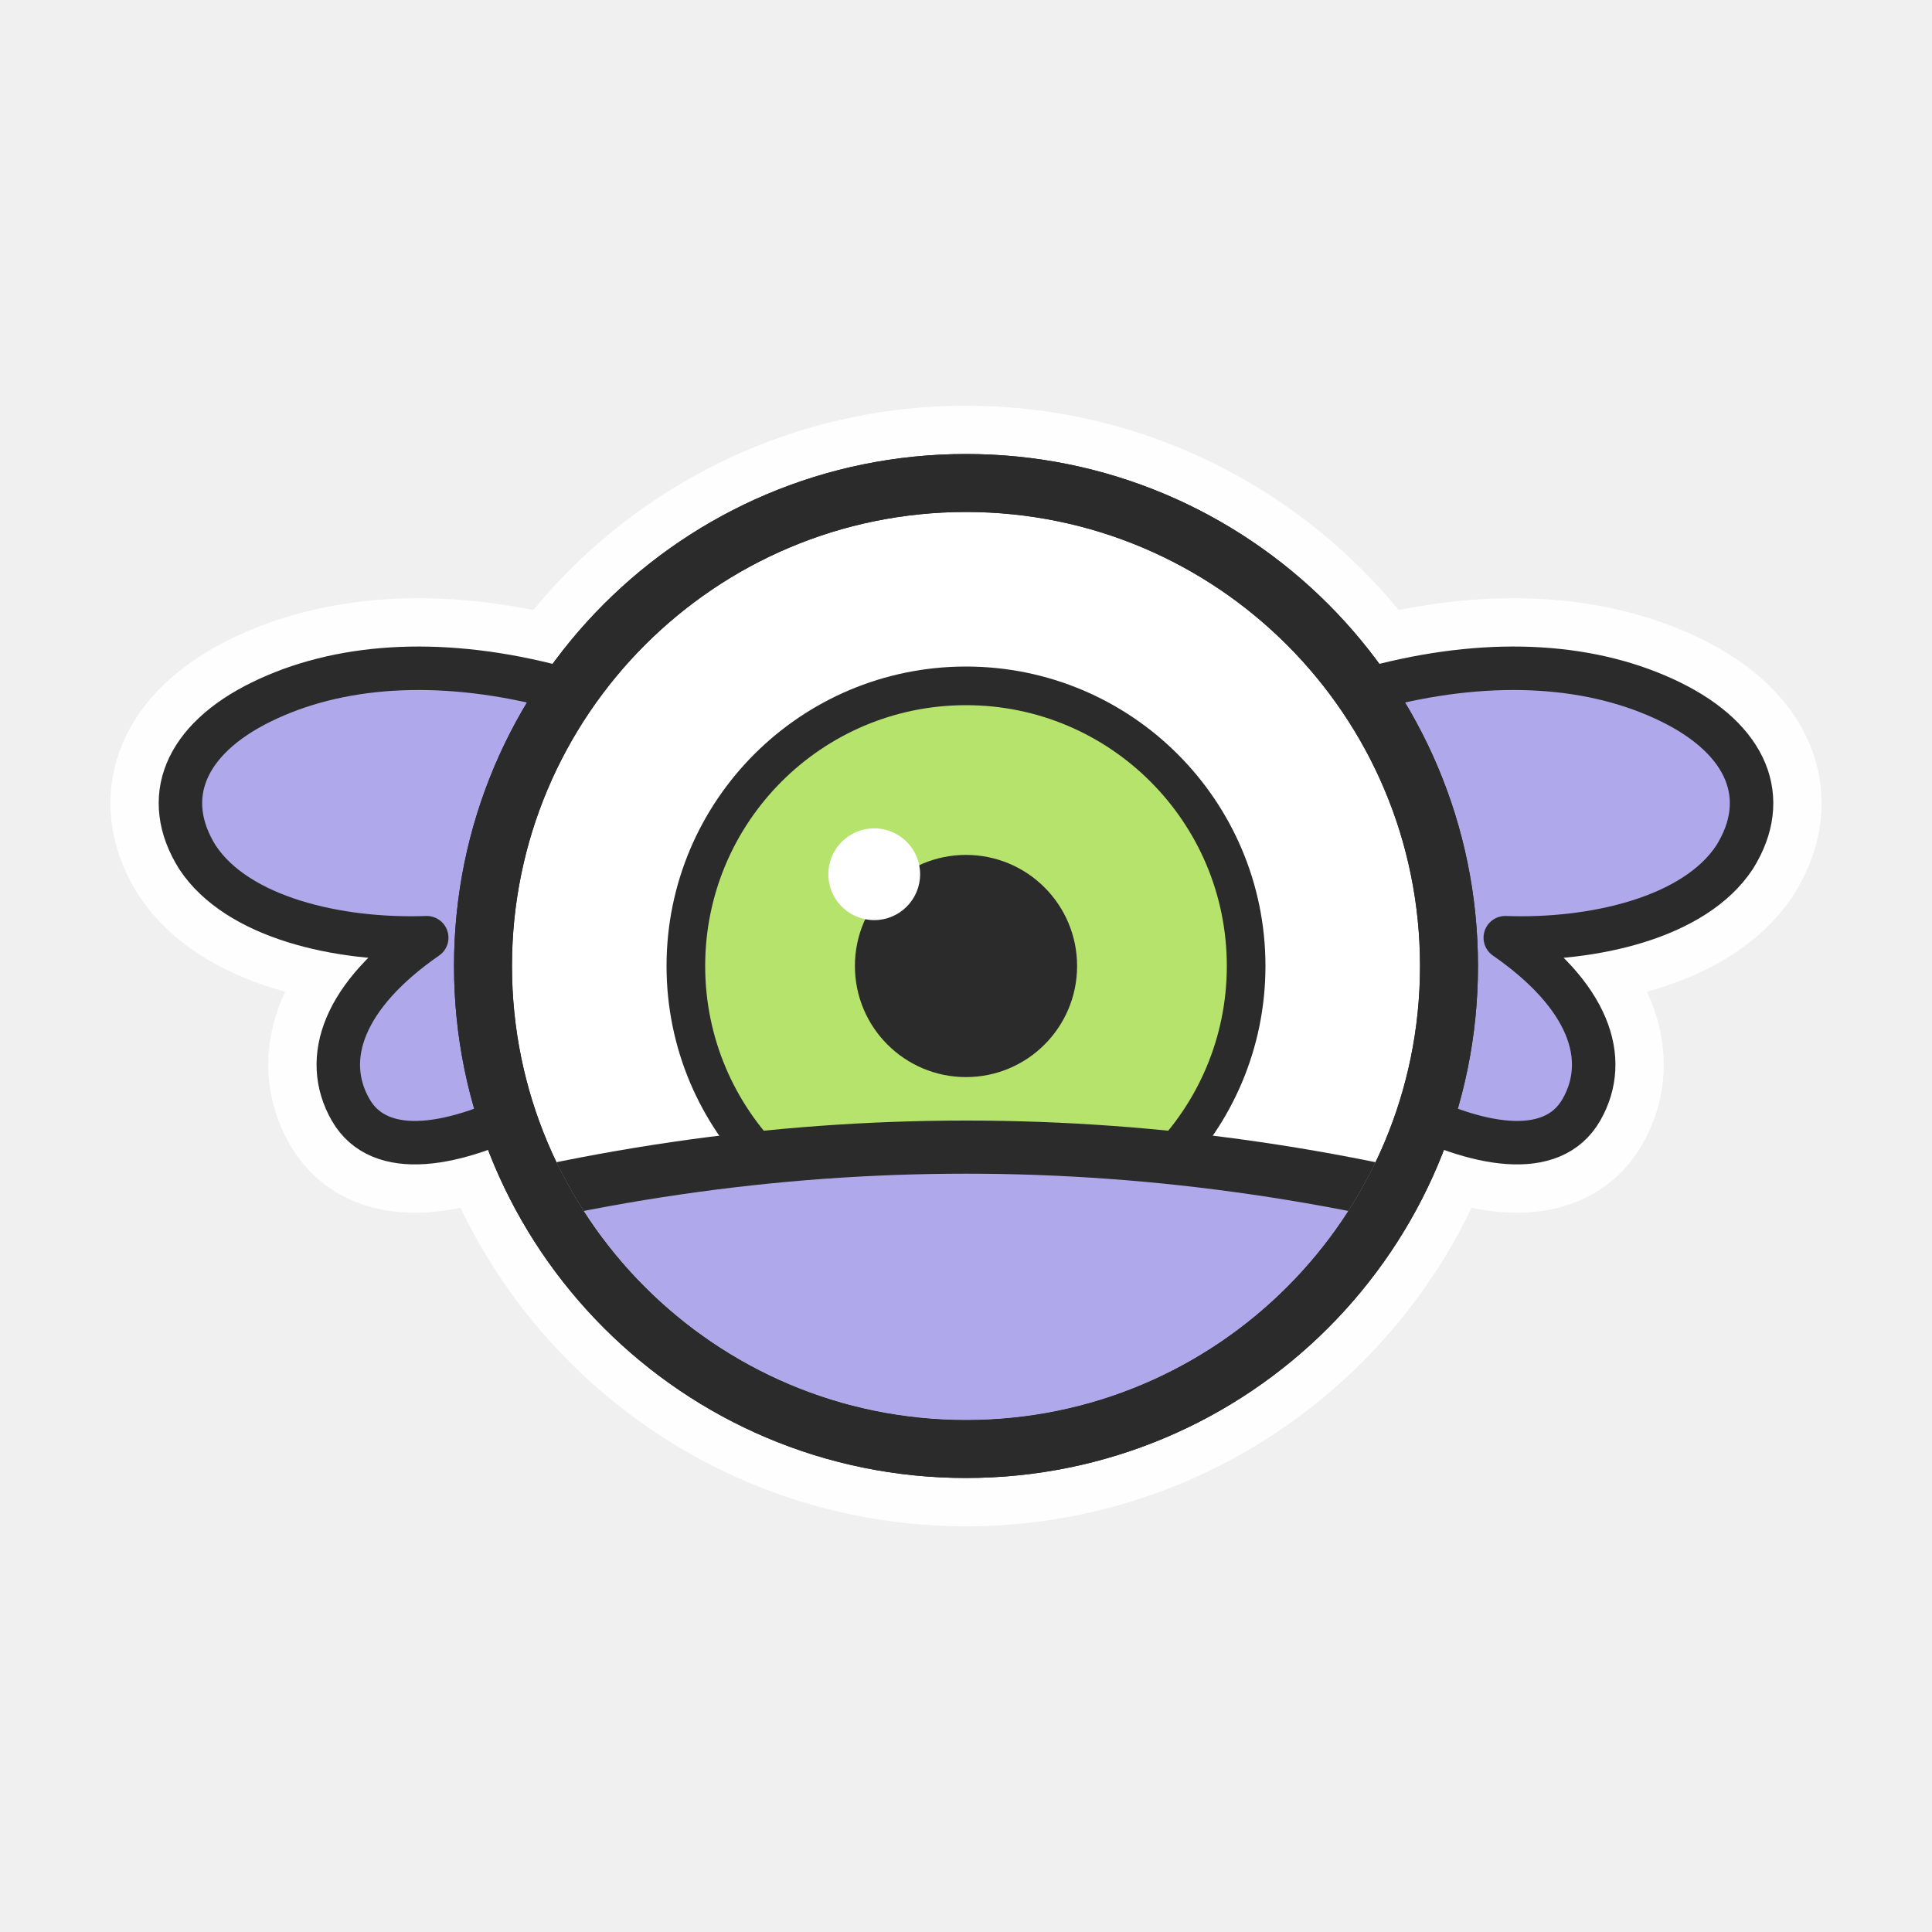
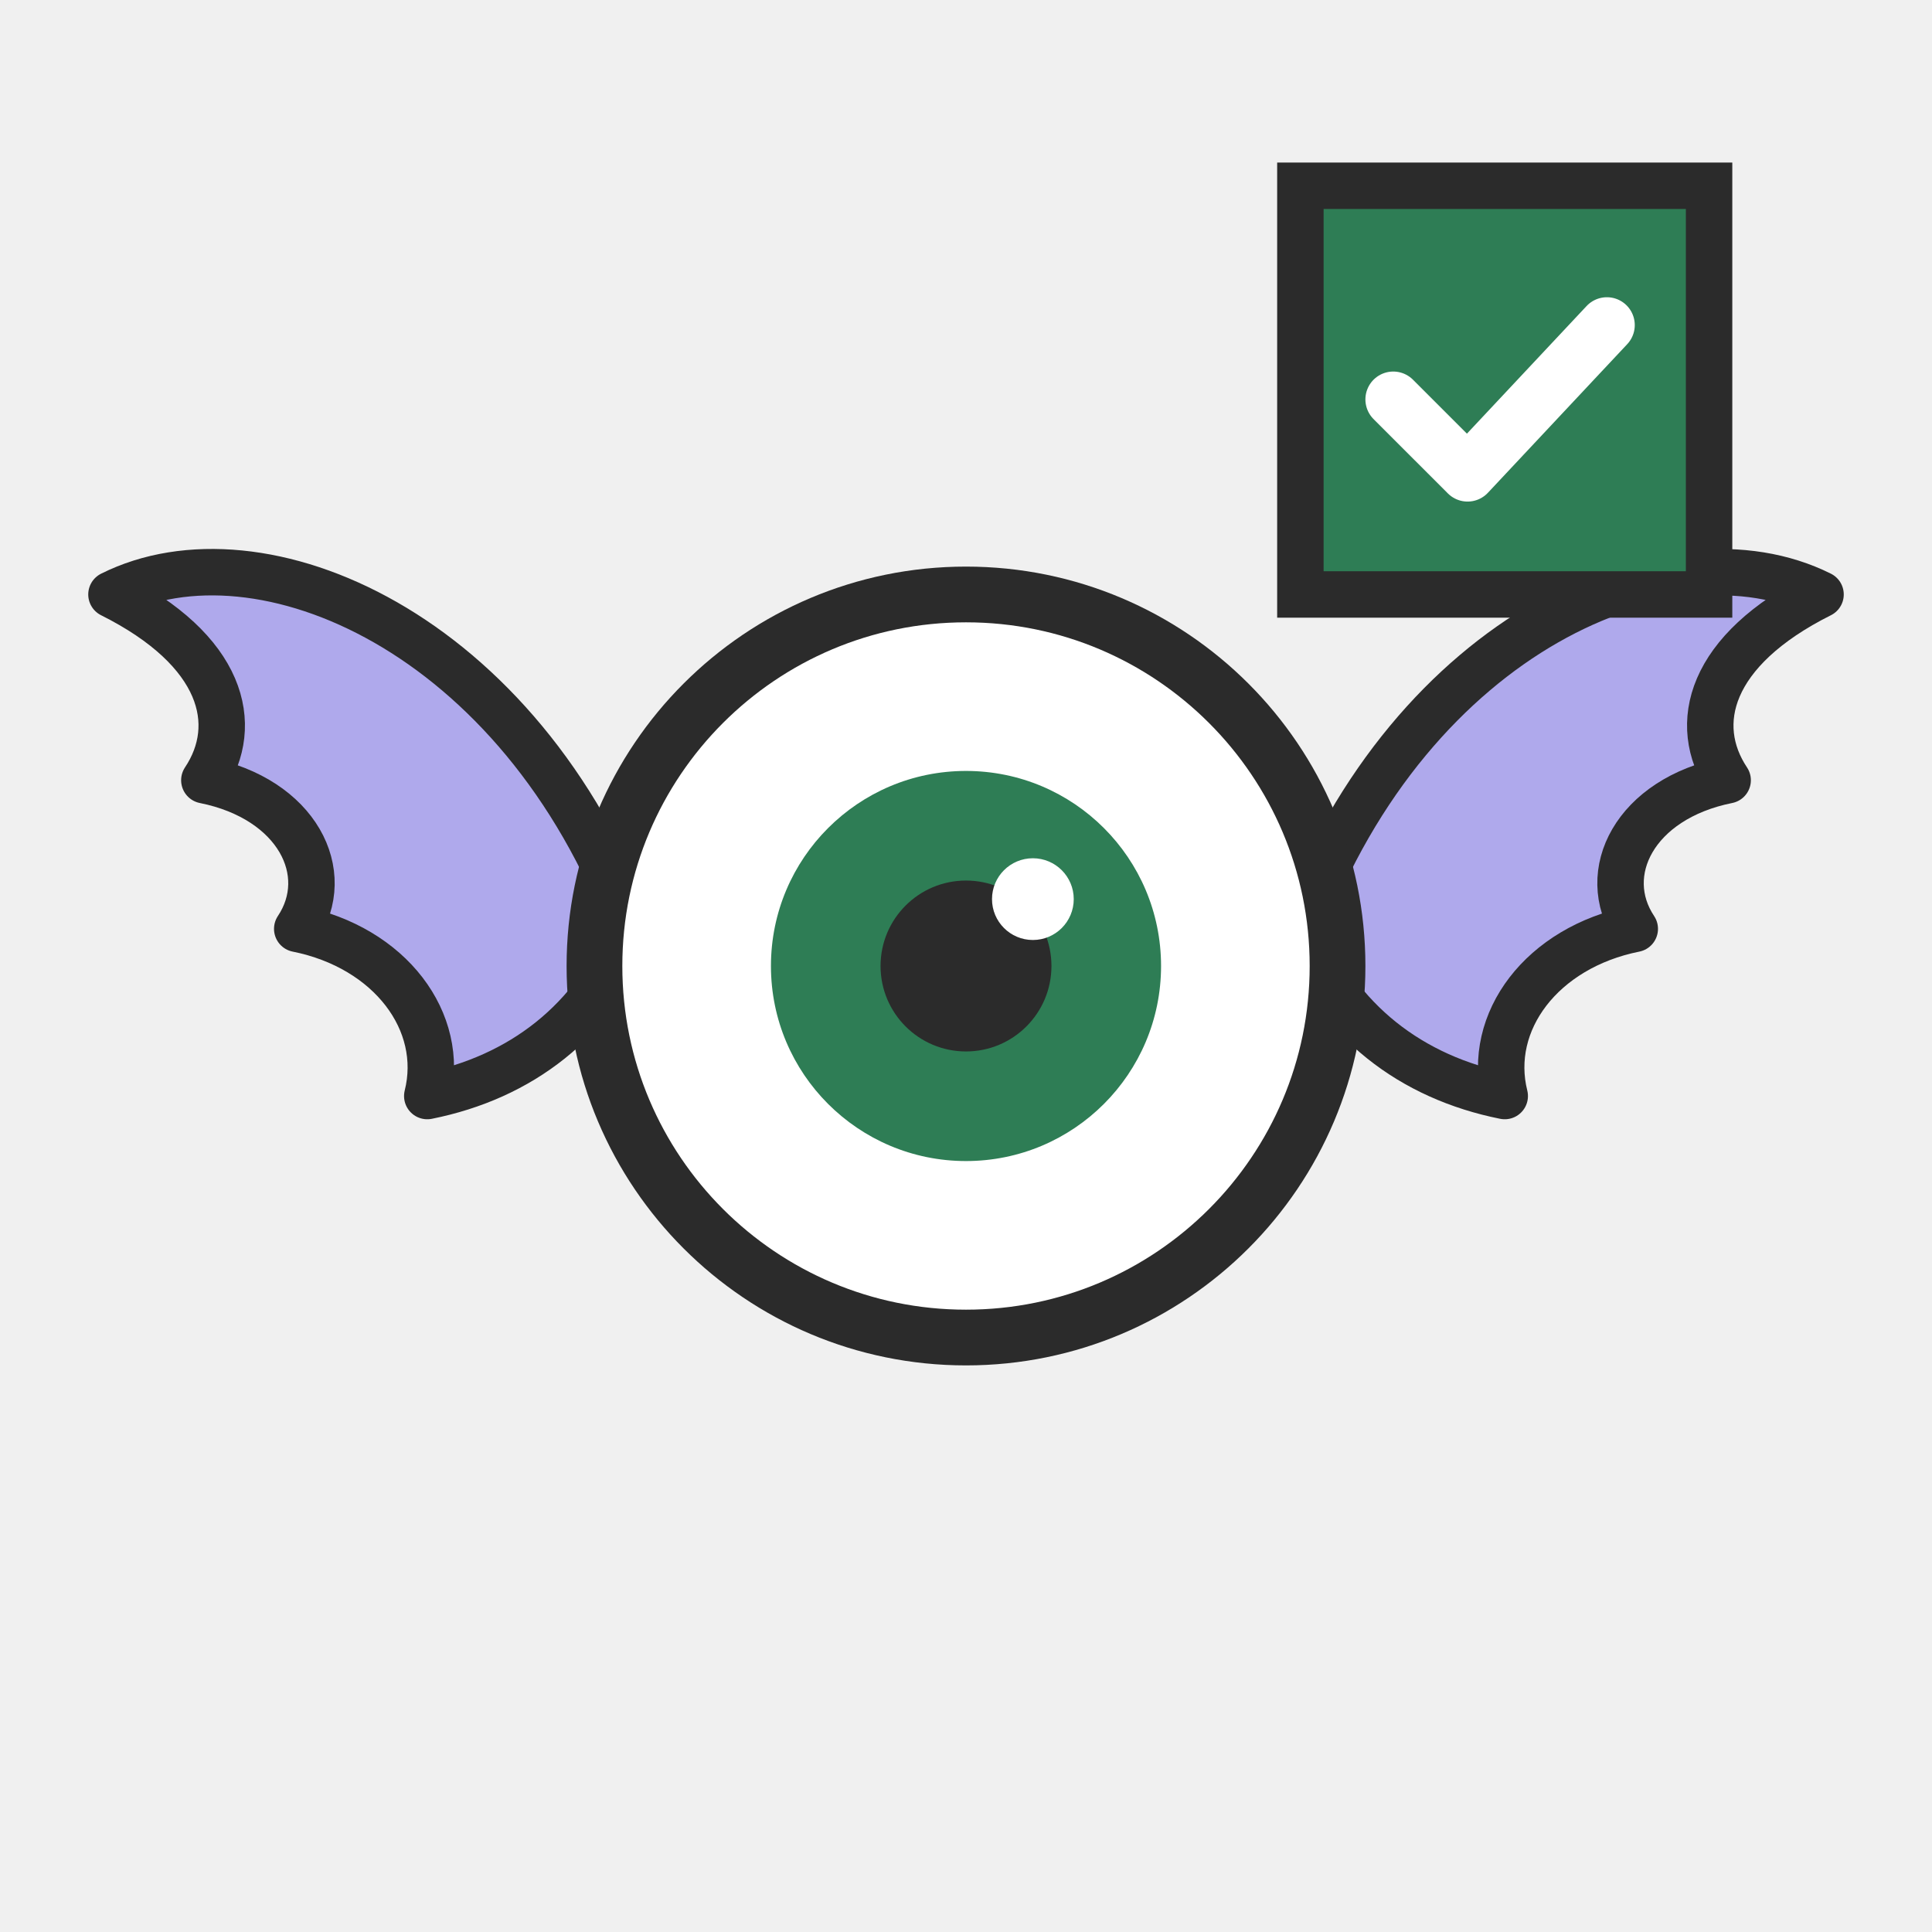
- <svg xmlns="http://www.w3.org/2000/svg" width="512" height="512" viewBox="8 8 80 80">
-   <g opacity=".95">
-     <g fill="#AFA9EC" stroke="#FFFFFF" stroke-width="5.8" stroke-linejoin="round">
-       <path d="M33 36C29 33.5 25 32.5 21.5 33C18 33.5 16.3 35.5 17 38.3C17.8 41.2 21.5 43.4 25 44.4C21 45.6 19.3 47.8 19.8 50.2C20.3 52.6 23.5 53 27 52.4C29.5 52 31.5 51.6 33 51Z" transform="rotate(-18 33 43.5)" />
-       <g transform="translate(96 0) scale(-1 1)">
-         <path d="M33 36C29 33.5 25 32.5 21.5 33C18 33.5 16.3 35.5 17 38.3C17.8 41.2 21.5 43.4 25 44.4C21 45.6 19.3 47.8 19.8 50.2C20.3 52.6 23.5 53 27 52.4C29.5 52 31.5 51.6 33 51Z" transform="rotate(-18 33 43.5)" />
+ <svg xmlns="http://www.w3.org/2000/svg" viewBox="-4 -4 104 104" width="512" height="512">
+   <g fill="#AFA9EC" stroke="#2B2B2B" stroke-width="2.5" stroke-linejoin="round">
+     <path class="wing wing-l" d="M30 46C24 30 10 24 2 28c6 3 7 7 5 10 5 1 7 5 5 8 5 1 8 5 7 9 5-1 9-4 11-9Z" />
+     <path class="wing wing-r" d="M66 46C72 30 86 24 94 28c-6 3-7 7-5 10-5 1-7 5-5 8-5 1-8 5-7 9-5-1-9-4-11-9Z" />
+   </g>
+   <g class="eyeball">
+     <circle cx="48" cy="48" r="20" fill="#fff" stroke="#2B2B2B" stroke-width="3" />
+     <g class="pupils">
+       <g class="scan">
+         <circle cx="48" cy="48" r="10.5" fill="#2E7D55" />
+         <circle cx="48" cy="48" r="4.6" fill="#2B2B2B" />
+         <circle cx="51.6" cy="44.4" r="2.2" fill="#fff" />
      </g>
    </g>
-     <circle cx="48" cy="48" r="20" fill="#fff" stroke="#FFFFFF" stroke-width="6.4" />
  </g>
-   <g fill="#AFA9EC" stroke="#2B2B2B" stroke-width="1.8" stroke-linejoin="round">
-     <path d="M33 36C29 33.5 25 32.5 21.5 33C18 33.5 16.3 35.5 17 38.3C17.8 41.2 21.5 43.4 25 44.4C21 45.6 19.3 47.8 19.8 50.2C20.3 52.6 23.5 53 27 52.4C29.5 52 31.5 51.6 33 51Z" transform="rotate(-18 33 43.5)" />
-     <g transform="translate(96 0) scale(-1 1)">
-       <path d="M33 36C29 33.5 25 32.5 21.5 33C18 33.5 16.3 35.5 17 38.3C17.8 41.2 21.5 43.4 25 44.4C21 45.6 19.3 47.8 19.8 50.2C20.3 52.6 23.5 53 27 52.4C29.5 52 31.5 51.6 33 51Z" transform="rotate(-18 33 43.5)" />
-     </g>
+   <g class="badge">
+     <rect x="66" y="6" width="22" height="22" fill="#2E7D55" stroke="#2B2B2B" stroke-width="2.5" />
+     <path d="M71 17.5l4 4 7.5-8" fill="none" stroke="#fff" stroke-width="3" stroke-linecap="round" stroke-linejoin="round" />
  </g>
-   <circle cx="48" cy="48" r="20" fill="#fff" stroke="#2B2B2B" stroke-width="2.4" />
-   <g transform="translate(0 0)">
-     <circle cx="48" cy="48" r="11.6" fill="#B6E36B" stroke="#2B2B2B" stroke-width="1.6" />
-     <circle cx="48" cy="48" r="4.6" fill="#2B2B2B" />
-     <circle cx="44.2" cy="44.2" r="1.9" fill="#fff" />
-   </g>
-   <clipPath id="ball">
-     <circle cx="48" cy="48" r="18.8" />
-   </clipPath>
-   <g clip-path="url(#ball)">
-     <path d="M24 76H72V59Q48 52 24 59Z" fill="#AFA9EC" />
-     <path d="M24 59Q48 52 72 59" fill="none" stroke="#2B2B2B" stroke-width="2.2" />
-   </g>
-   <circle cx="48" cy="48" r="20" fill="none" stroke="#2B2B2B" stroke-width="2.4" />
</svg>
